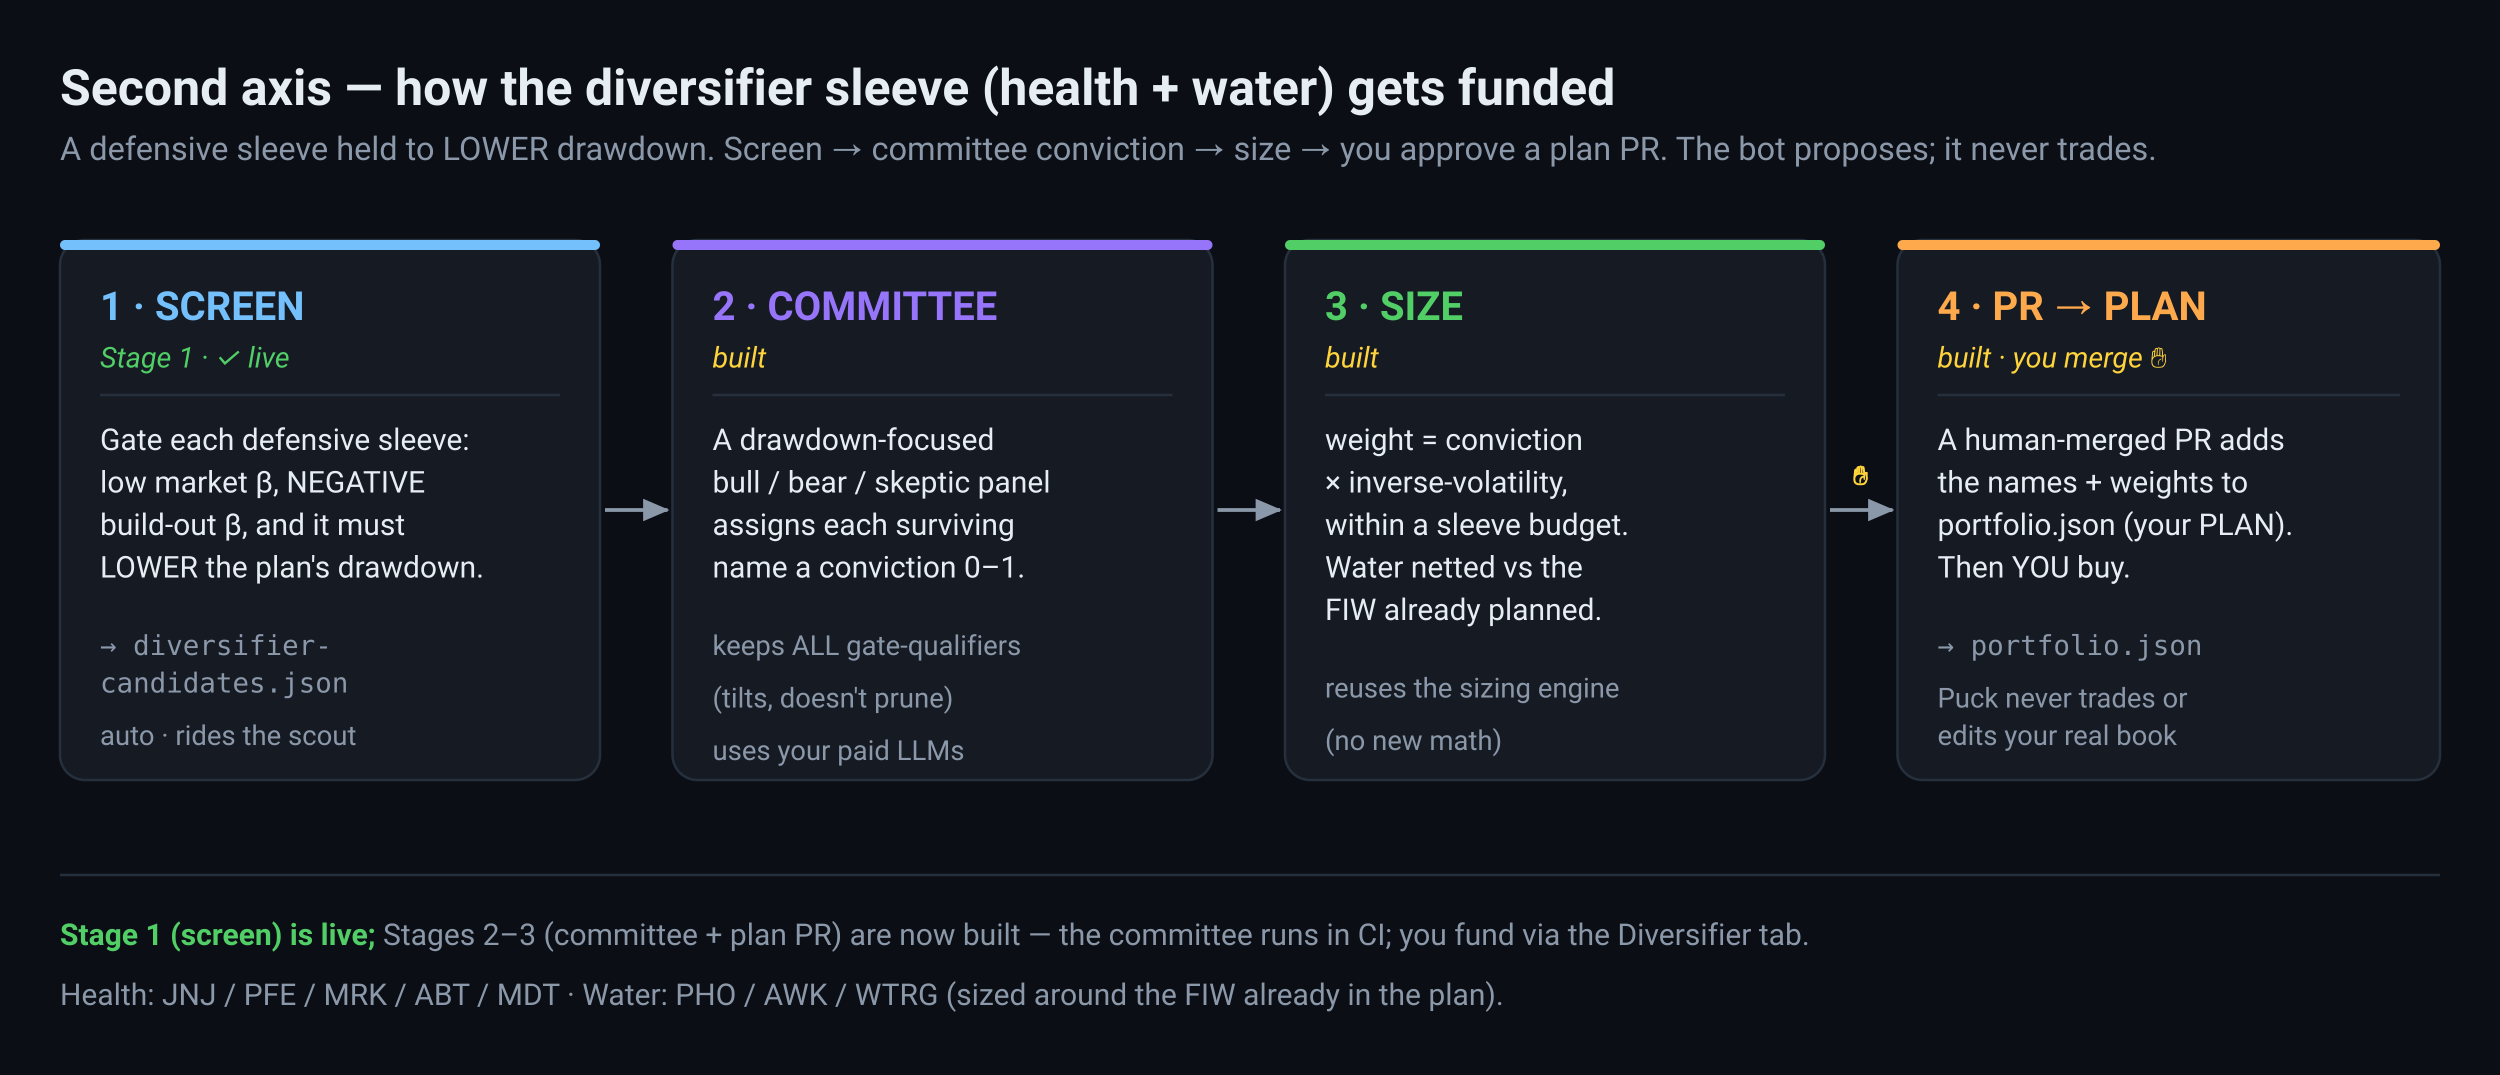
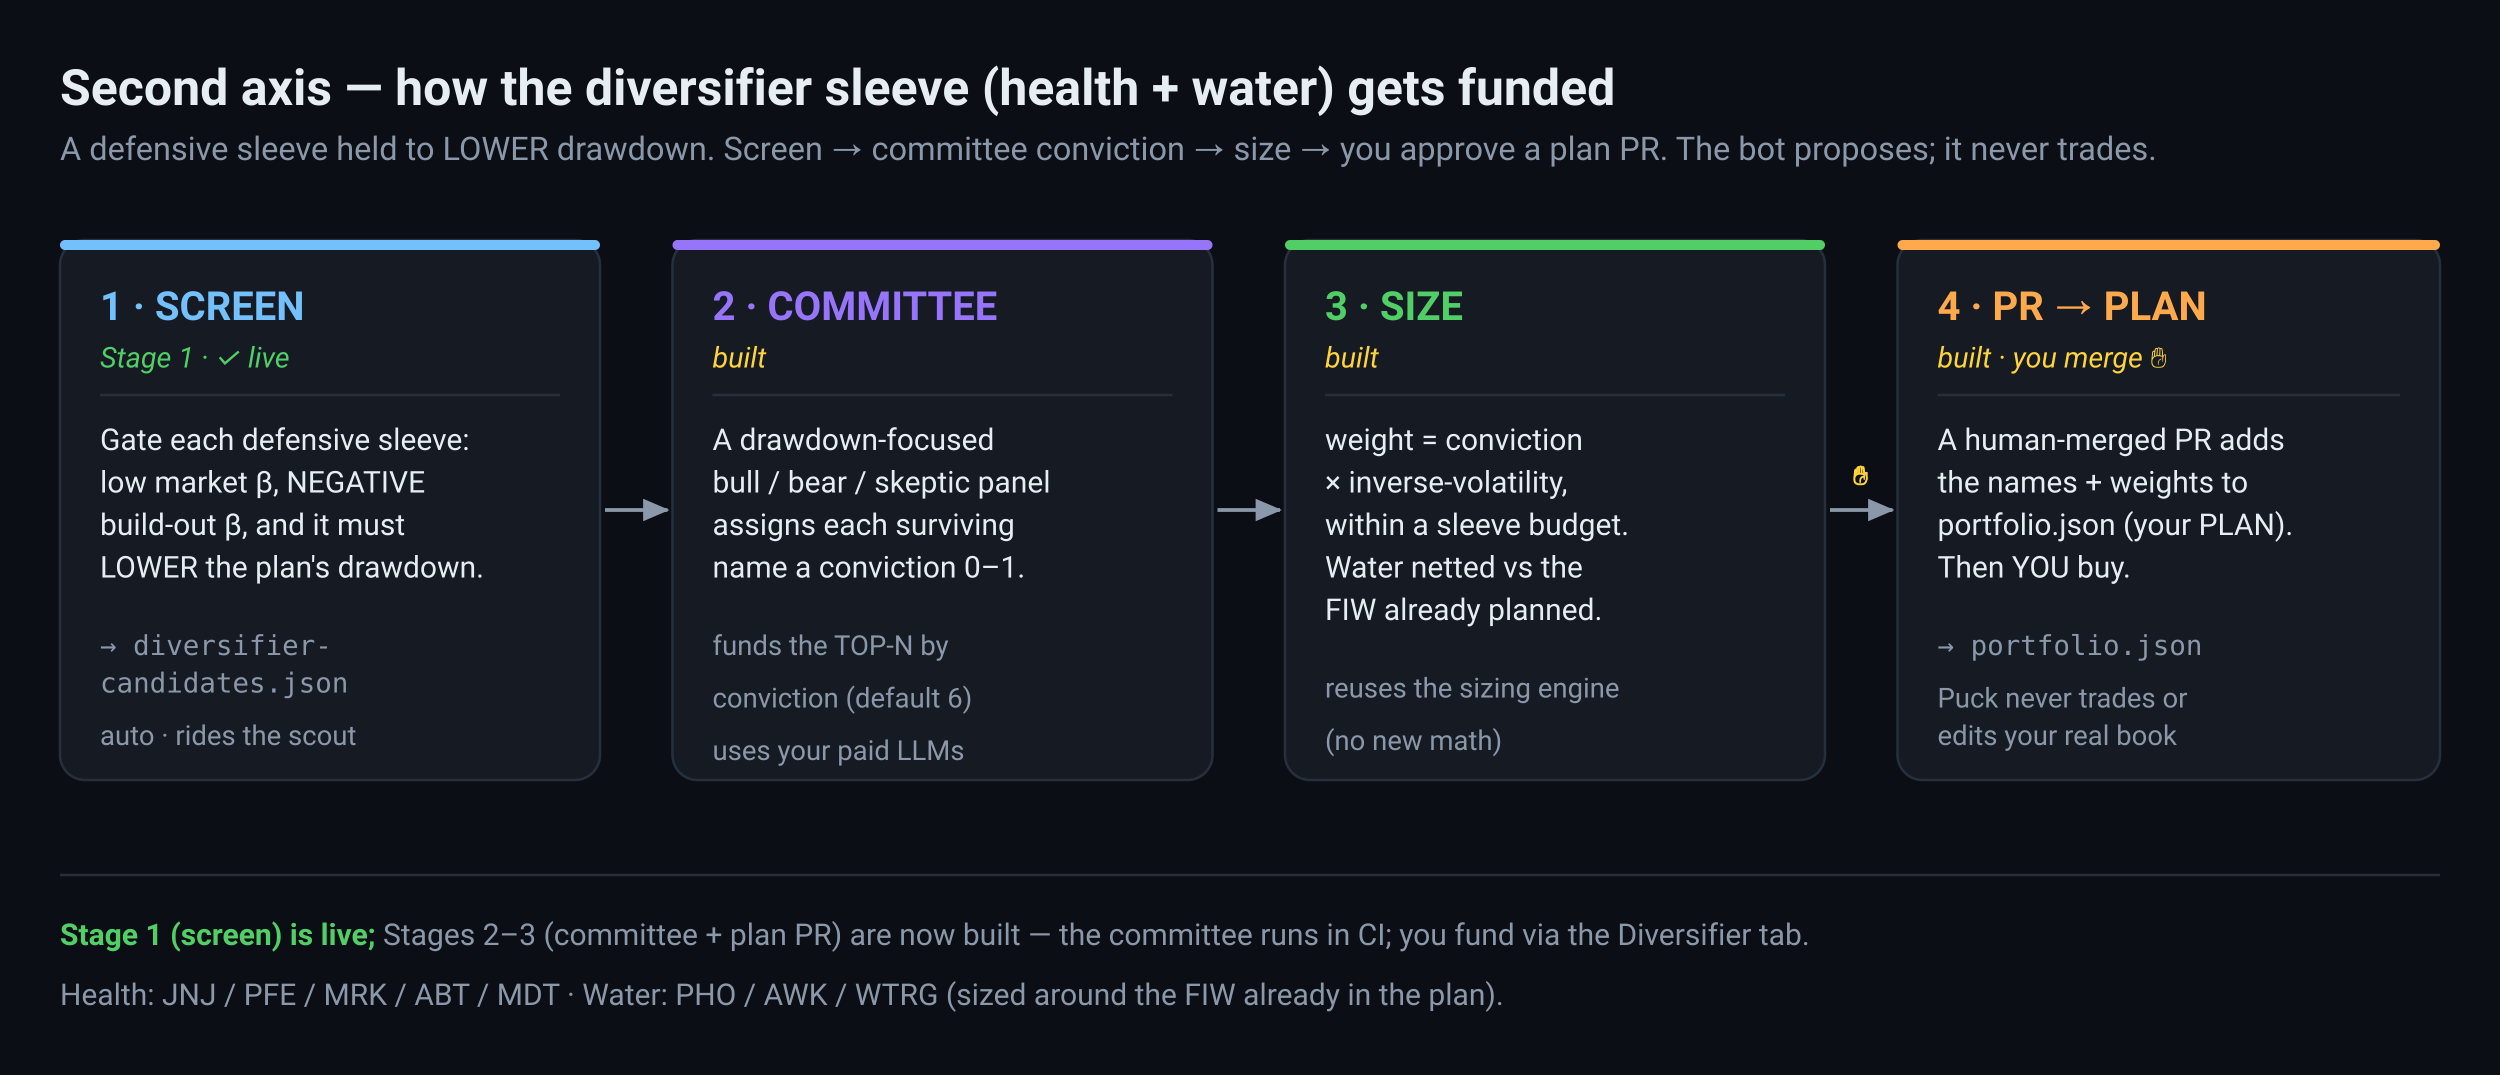
<svg xmlns="http://www.w3.org/2000/svg" viewBox="0 0 1000 430" font-family="-apple-system,Segoe UI,Roboto,Helvetica,Arial,sans-serif" role="img" aria-label="Diversifier (second axis) funding pipeline: 1 Screen candidate defensive sleeves through the gate (Stage 1, live), 2 Committee assigns each name a conviction, 3 Size by conviction times inverse-volatility within a sleeve budget, 4 a human-merged pull request adds the names and weights to the plan. You then buy; Puck never trades.">
  <rect x="0" y="0" width="1000" height="430" fill="#0b0e14" />
  <text x="24" y="42" fill="#e6edf3" font-size="20" font-weight="700">Second axis — how the diversifier sleeve (health + water) gets funded</text>
  <text x="24" y="64" fill="#8b98a9" font-size="13">A defensive sleeve held to LOWER drawdown. Screen → committee conviction → size → you approve a plan PR. The bot proposes; it never trades.</text>
  <defs>
    <marker id="ad" markerWidth="9" markerHeight="9" refX="6.5" refY="3" orient="auto">
      <path d="M0,0 L7,3 L0,6 Z" fill="#8b98a9" />
    </marker>
  </defs>
  <g>
    <rect x="24" y="96" width="216" height="216" rx="10" fill="#151a23" stroke="#26303d" />
    <rect x="24" y="96" width="216" height="4" rx="2" fill="#74c0fc" />
    <text x="40" y="128" fill="#74c0fc" font-size="16" font-weight="700">1 · SCREEN</text>
    <text x="40" y="147" fill="#51cf66" font-size="11.5" font-style="italic">Stage 1 · ✓ live</text>
    <line x1="40" y1="158" x2="224" y2="158" stroke="#26303d" />
    <text x="40" y="180" fill="#e6edf3" font-size="12">Gate each defensive sleeve:</text>
    <text x="40" y="197" fill="#e6edf3" font-size="12">low market β, NEGATIVE</text>
    <text x="40" y="214" fill="#e6edf3" font-size="12">build-out β, and it must</text>
    <text x="40" y="231" fill="#e6edf3" font-size="12">LOWER the plan's drawdown.</text>
    <text x="40" y="262" fill="#8b98a9" font-size="11" font-family="monospace">→ diversifier-</text>
    <text x="40" y="277" fill="#8b98a9" font-size="11" font-family="monospace">  candidates.json</text>
    <text x="40" y="298" fill="#8b98a9" font-size="11">auto · rides the scout</text>
  </g>
  <g>
    <rect x="269" y="96" width="216" height="216" rx="10" fill="#151a23" stroke="#26303d" />
    <rect x="269" y="96" width="216" height="4" rx="2" fill="#9775fa" />
    <text x="285" y="128" fill="#9775fa" font-size="16" font-weight="700">2 · COMMITTEE</text>
    <text x="285" y="147" fill="#ffd43b" font-size="11.5" font-style="italic">built</text>
    <line x1="285" y1="158" x2="469" y2="158" stroke="#26303d" />
    <text x="285" y="180" fill="#e6edf3" font-size="12">A drawdown-focused</text>
    <text x="285" y="197" fill="#e6edf3" font-size="12">bull / bear / skeptic panel</text>
    <text x="285" y="214" fill="#e6edf3" font-size="12">assigns each surviving</text>
    <text x="285" y="231" fill="#e6edf3" font-size="12">name a conviction 0–1.</text>
-     <text x="285" y="262" fill="#8b98a9" font-size="11">keeps ALL gate-qualifiers</text>
-     <text x="285" y="283" fill="#8b98a9" font-size="11">(tilts, doesn't prune)</text>
+     <text x="285" y="262" fill="#8b98a9" font-size="11">funds the TOP-N by</text>
+     <text x="285" y="283" fill="#8b98a9" font-size="11">conviction (default 6)</text>
    <text x="285" y="304" fill="#8b98a9" font-size="11">uses your paid LLMs</text>
  </g>
  <g>
    <rect x="514" y="96" width="216" height="216" rx="10" fill="#151a23" stroke="#26303d" />
    <rect x="514" y="96" width="216" height="4" rx="2" fill="#51cf66" />
    <text x="530" y="128" fill="#51cf66" font-size="16" font-weight="700">3 · SIZE</text>
    <text x="530" y="147" fill="#ffd43b" font-size="11.5" font-style="italic">built</text>
    <line x1="530" y1="158" x2="714" y2="158" stroke="#26303d" />
    <text x="530" y="180" fill="#e6edf3" font-size="12">weight = conviction</text>
    <text x="530" y="197" fill="#e6edf3" font-size="12">× inverse-volatility,</text>
    <text x="530" y="214" fill="#e6edf3" font-size="12">within a sleeve budget.</text>
    <text x="530" y="231" fill="#e6edf3" font-size="12">Water netted vs the</text>
    <text x="530" y="248" fill="#e6edf3" font-size="12">FIW already planned.</text>
    <text x="530" y="279" fill="#8b98a9" font-size="11">reuses the sizing engine</text>
    <text x="530" y="300" fill="#8b98a9" font-size="11">(no new math)</text>
  </g>
  <g>
    <rect x="759" y="96" width="217" height="216" rx="10" fill="#151a23" stroke="#26303d" />
    <rect x="759" y="96" width="217" height="4" rx="2" fill="#ffa94d" />
    <text x="775" y="128" fill="#ffa94d" font-size="16" font-weight="700">4 · PR → PLAN</text>
    <text x="775" y="147" fill="#ffd43b" font-size="11.5" font-style="italic">built · you merge ✋</text>
    <line x1="775" y1="158" x2="960" y2="158" stroke="#26303d" />
    <text x="775" y="180" fill="#e6edf3" font-size="12">A human-merged PR adds</text>
    <text x="775" y="197" fill="#e6edf3" font-size="12">the names + weights to</text>
    <text x="775" y="214" fill="#e6edf3" font-size="12">portfolio.json (your PLAN).</text>
    <text x="775" y="231" fill="#e6edf3" font-size="12">Then YOU buy.</text>
    <text x="775" y="262" fill="#8b98a9" font-size="11" font-family="monospace">→ portfolio.json</text>
    <text x="775" y="283" fill="#8b98a9" font-size="11">Puck never trades or</text>
    <text x="775" y="298" fill="#8b98a9" font-size="11">edits your real book</text>
  </g>
  <line x1="242" y1="204" x2="267" y2="204" stroke="#8b98a9" stroke-width="1.5" marker-end="url(#ad)" />
  <line x1="487" y1="204" x2="512" y2="204" stroke="#8b98a9" stroke-width="1.5" marker-end="url(#ad)" />
  <line x1="732" y1="204" x2="757" y2="204" stroke="#8b98a9" stroke-width="1.5" marker-end="url(#ad)" />
  <text x="744" y="194" fill="#ffd43b" font-size="10.5" font-weight="700" text-anchor="middle">✋</text>
  <line x1="24" y1="350" x2="976" y2="350" stroke="#26303d" />
  <text x="24" y="378" fill="#8b98a9" font-size="12">
    <tspan fill="#51cf66" font-weight="700">Stage 1 (screen) is live;</tspan> Stages 2–3 (committee + plan PR) are now built — the committee runs in CI; you fund via the Diversifier tab.</text>
  <text x="24" y="402" fill="#8b98a9" font-size="12">Health: JNJ / PFE / MRK / ABT / MDT  ·  Water: PHO / AWK / WTRG  (sized around the FIW already in the plan).</text>
</svg>
